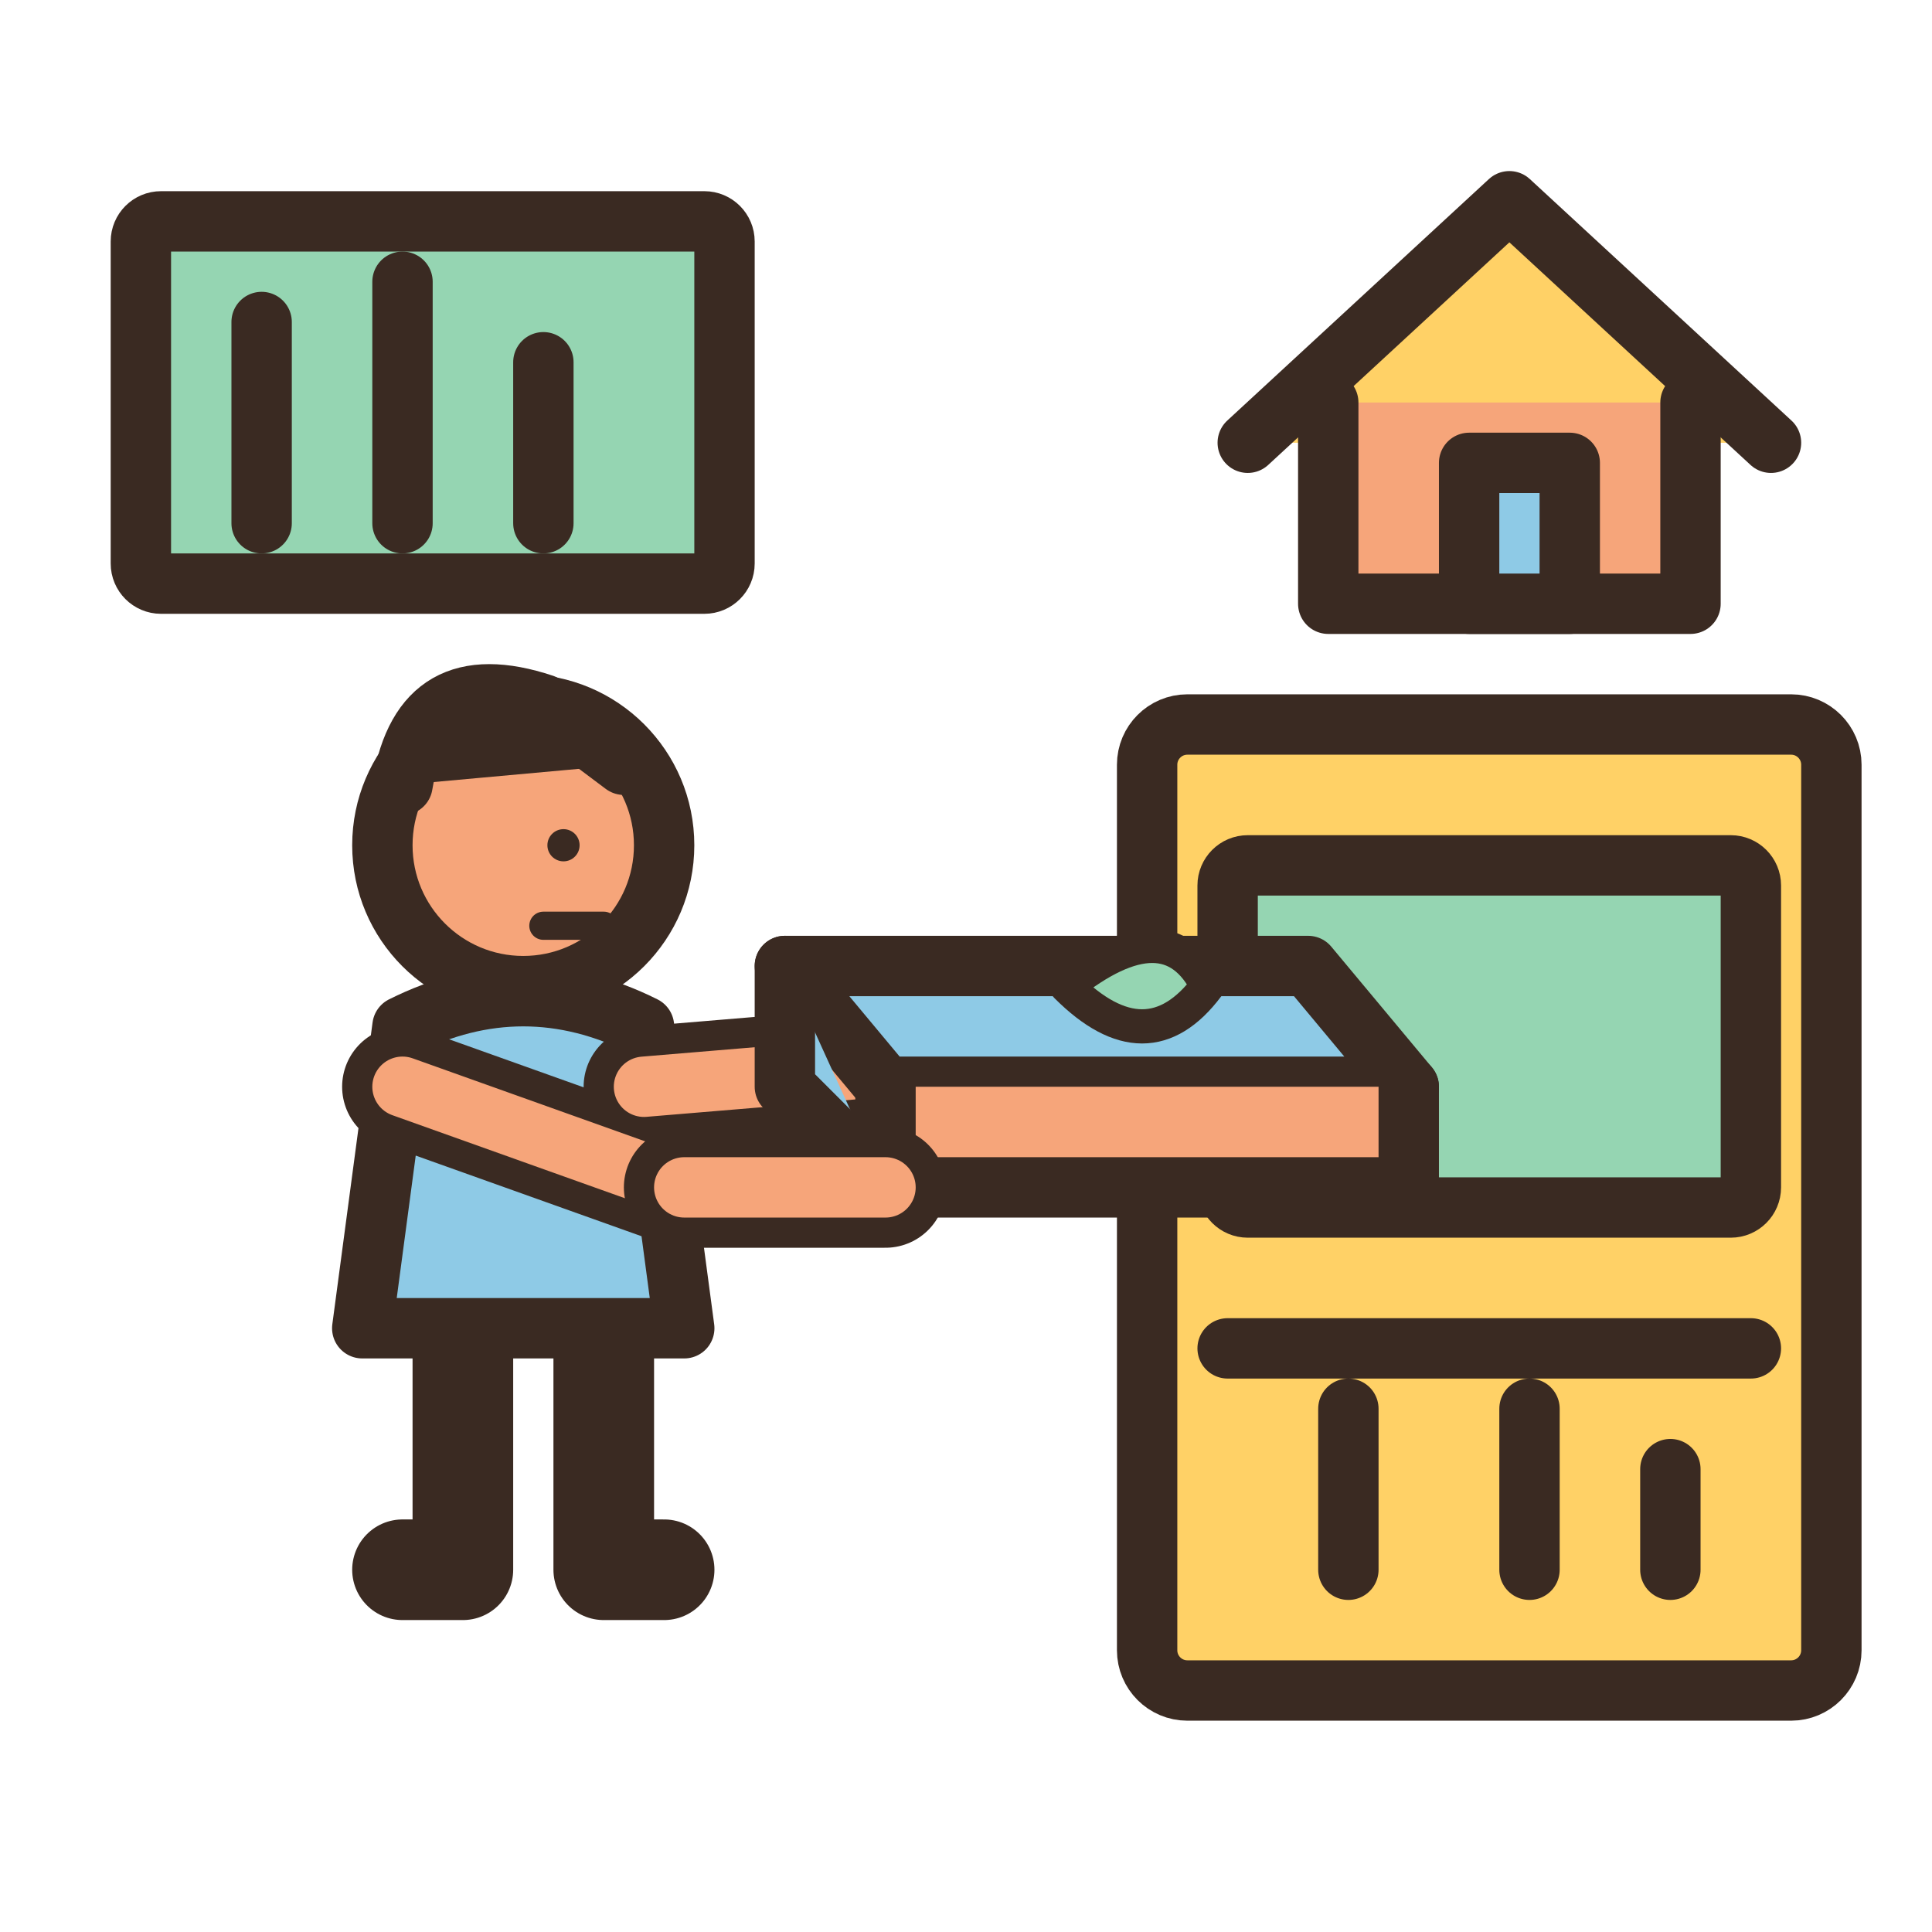
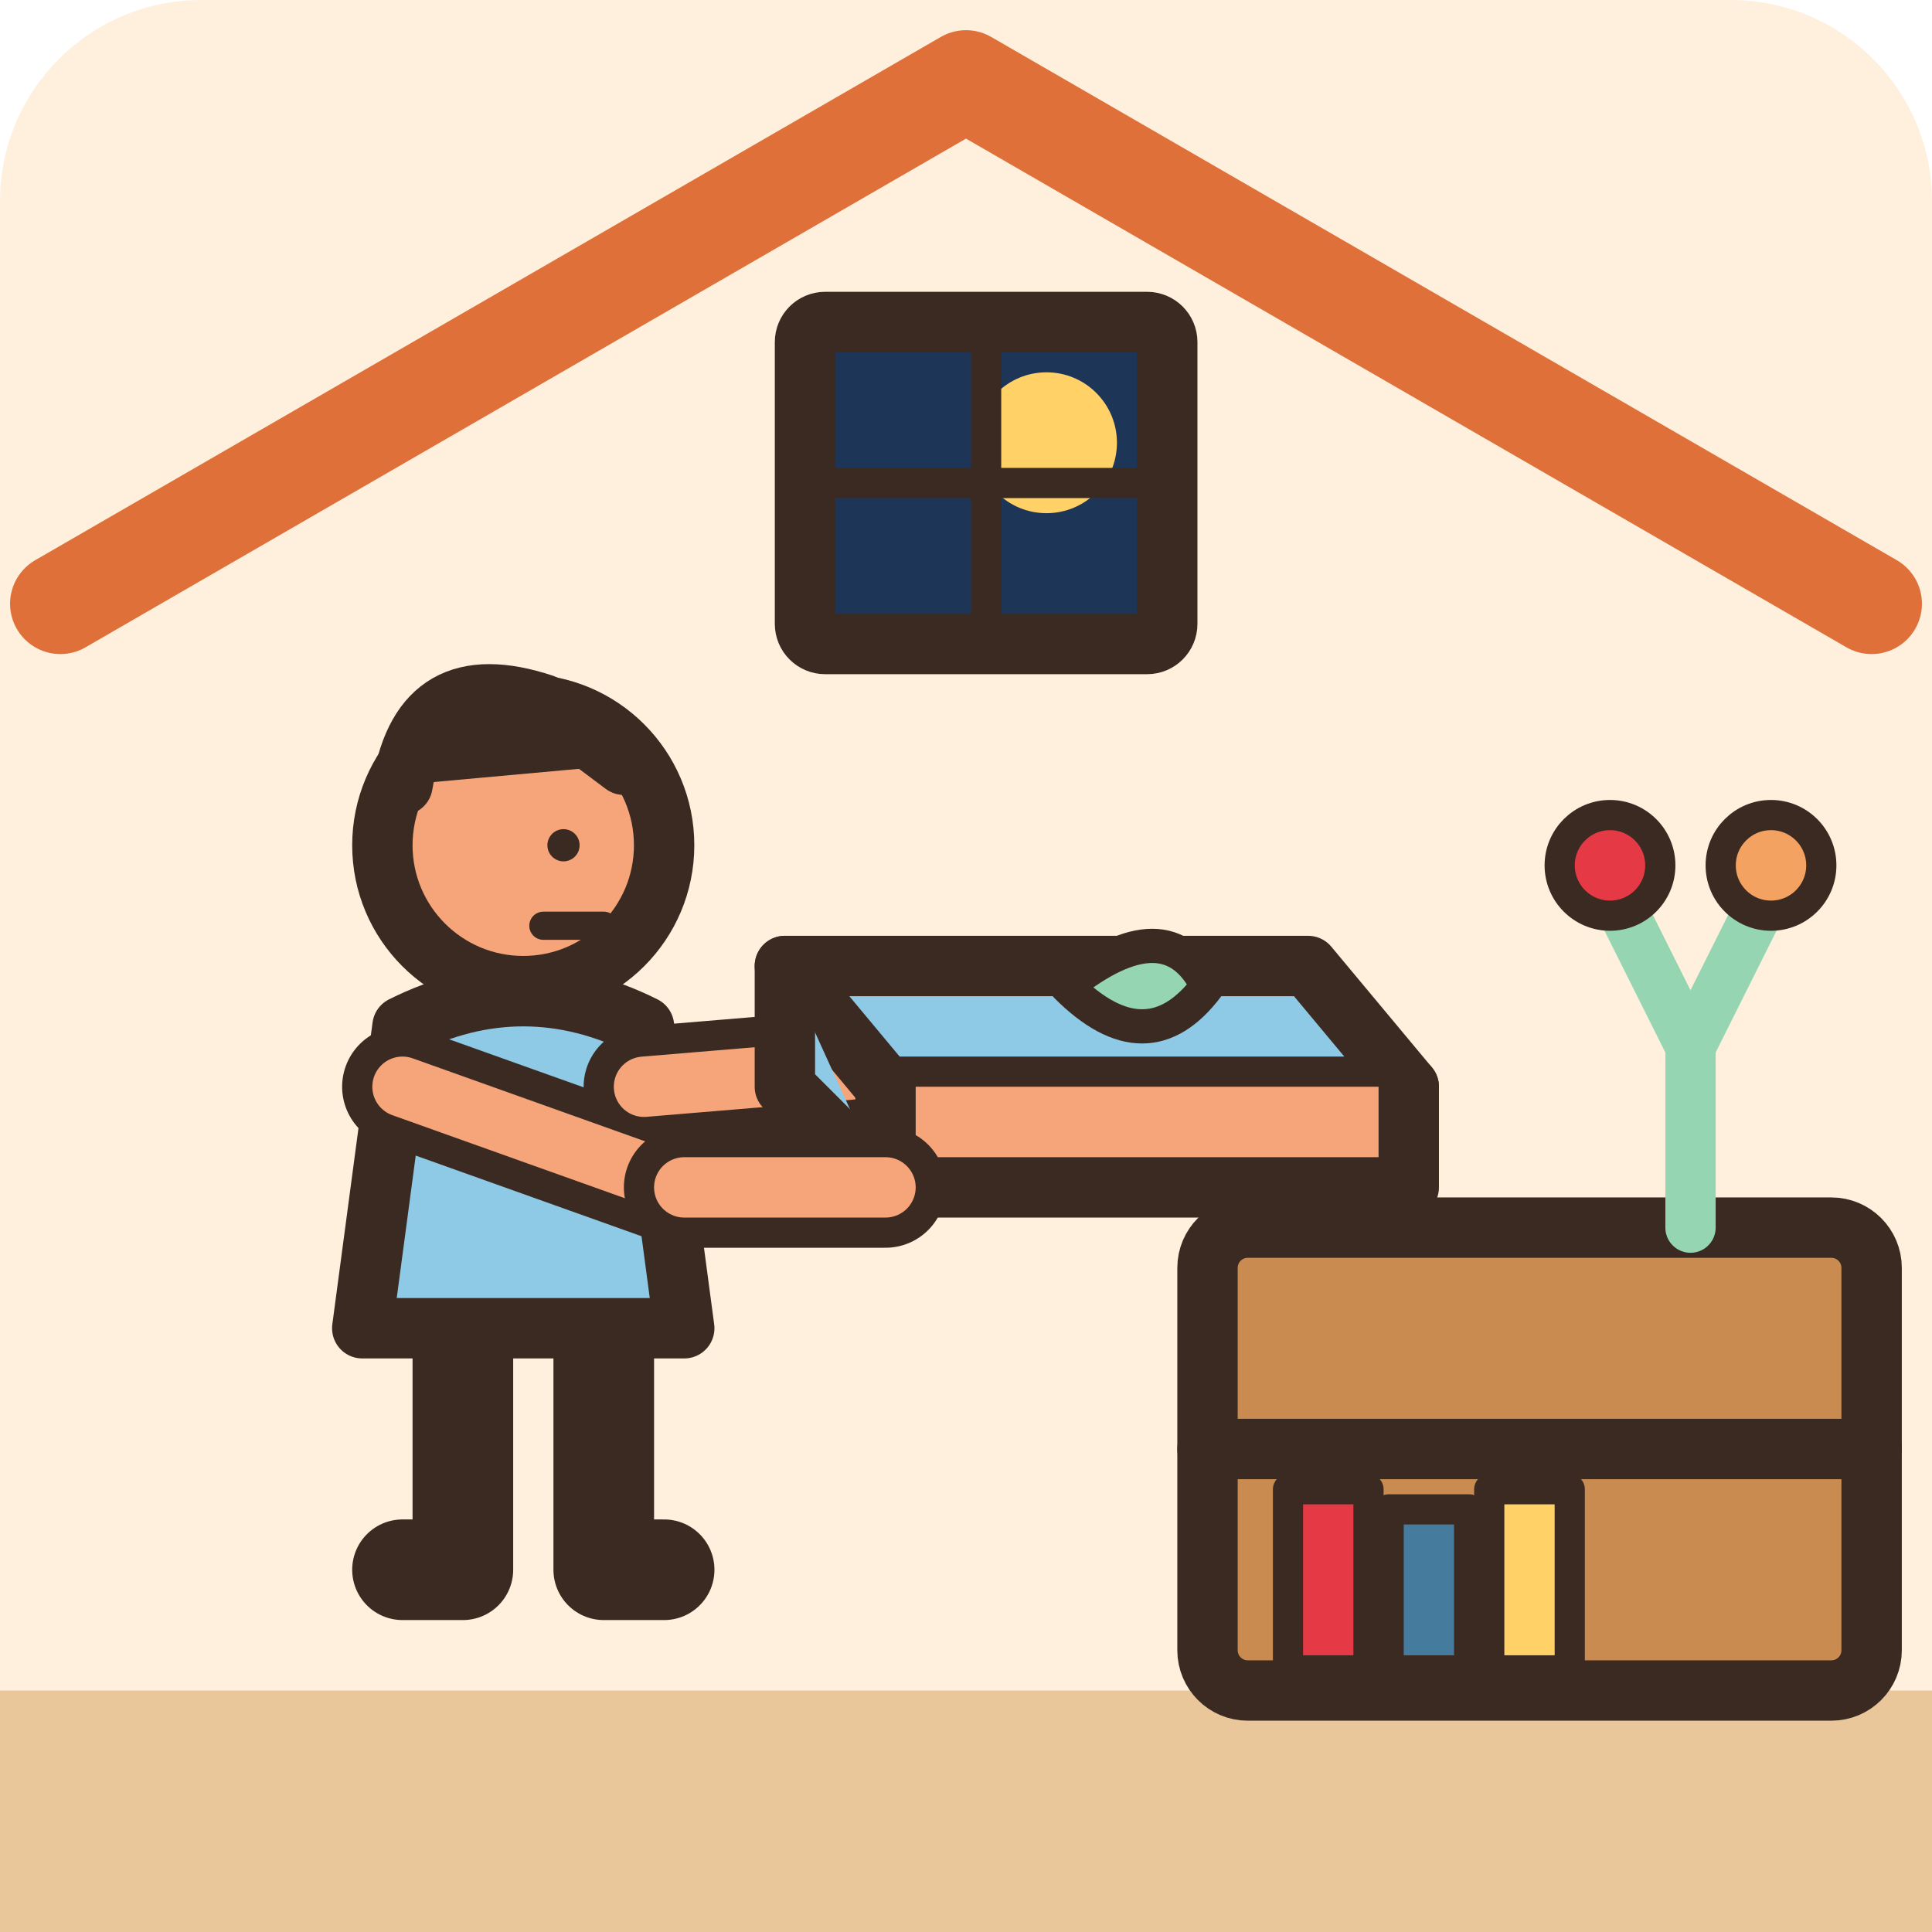
<svg xmlns="http://www.w3.org/2000/svg" viewBox="0 0 96 96" width="96" height="96" role="img" aria-labelledby="title">
+   <rect x="0" y="0" width="96" height="96" rx="10" fill="#fff0dd" />
+   <rect x="0" y="84" width="96" height="12" fill="#e9c79b" />
  <g stroke="#3a2a22" stroke-width="3" stroke-linecap="round" stroke-linejoin="round">
-     <rect x="7" y="11" width="29" height="18" rx="1" fill="#95d5b2" />
-     <path d="M13 26 V16 M20 26 V14 M27 26 V18" fill="none" />
-     <path d="M62 22 L75 10 88 22" fill="#ffd166" />
-     <path d="M66 20 V30 H84 V20" fill="#f6a57a" />
-     <rect x="73" y="23" width="5" height="7" rx="0" fill="#8ecae6" />
-     <rect x="57" y="36" width="34" height="48" rx="2" fill="#ffd166" />
-     <rect x="61" y="43" width="26" height="17" rx="1" fill="#95d5b2" />
-     <path d="M61 67 H87 M67 78 V70 M76 78 V70 M83 78 V73" fill="none" />
+     <path d="M3 30 L48 4 L93 30" fill="none" stroke="#e0703a" stroke-width="5" />
+     <rect x="40" y="16" width="18" height="16" rx="1" fill="#1d3557" />
+     <circle cx="52" cy="22" r="3.5" fill="#ffd166" stroke="none" />
+     <path d="M49 16 V32 M40 24 H58" fill="none" stroke-width="1.5" />
+     <rect x="60" y="61" width="33" height="23" rx="2" fill="#c98b4f" />
+     <path d="M60 72 H93" fill="none" />
+     <g stroke-width="1.5">
+       <rect x="64" y="74" width="4" height="9" fill="#e63946" />
+       <rect x="69" y="75" width="4" height="8" fill="#457b9d" />
+       <rect x="74" y="74" width="4" height="9" fill="#ffd166" />
+     </g>
+     <path d="M84 52 L88 44 M84 52 L80 44 M84 52 V61" fill="none" stroke="#95d5b2" stroke-width="2.5" />
+     <circle cx="88" cy="43" r="2.5" fill="#f4a261" stroke-width="1.5" />
+     <circle cx="80" cy="43" r="2.5" fill="#e63946" stroke-width="1.5" />
    <path d="M23 66 v12 h-3 M30 66 v12 h3" fill="none" stroke="#3a2a22" stroke-width="5" />
    <path d="M20 51 Q26 48 32 51 L34 66 H18 Z" fill="#8ecae6" />
    <path d="M20 54 L34 59 M32 54 L44 53" fill="none" stroke-width="6" />
    <path d="M20 54 L34 59 M32 54 L44 53" fill="none" stroke="#f6a57a" stroke-width="3" />
    <circle cx="26" cy="42" r="7" fill="#f6a57a" />
    <path d="M20 39 Q21 33 27 35 L31 38" fill="#3a2a22" />
    <circle cx="28" cy="42" r="0.8" fill="#3a2a22" stroke="none" />
    <path d="M27 46 h3" fill="none" stroke-width="1.4" />
    <path d="M39 48 L65 48 70 54 44 54 Z" fill="#8ecae6" />
    <path d="M44 54 V59 H70 V54" fill="#f6a57a" />
    <path d="M39 48 V54 L44 59" fill="#8ecae6" />
    <path d="M53 49 Q58 45 60 49 Q57 53 53 49 Z" fill="#95d5b2" stroke-width="1.7" />
    <path d="M34 59 L44 59" fill="none" stroke-width="6" />
    <path d="M34 59 L44 59" fill="none" stroke="#f6a57a" stroke-width="3" />
  </g>
</svg>
